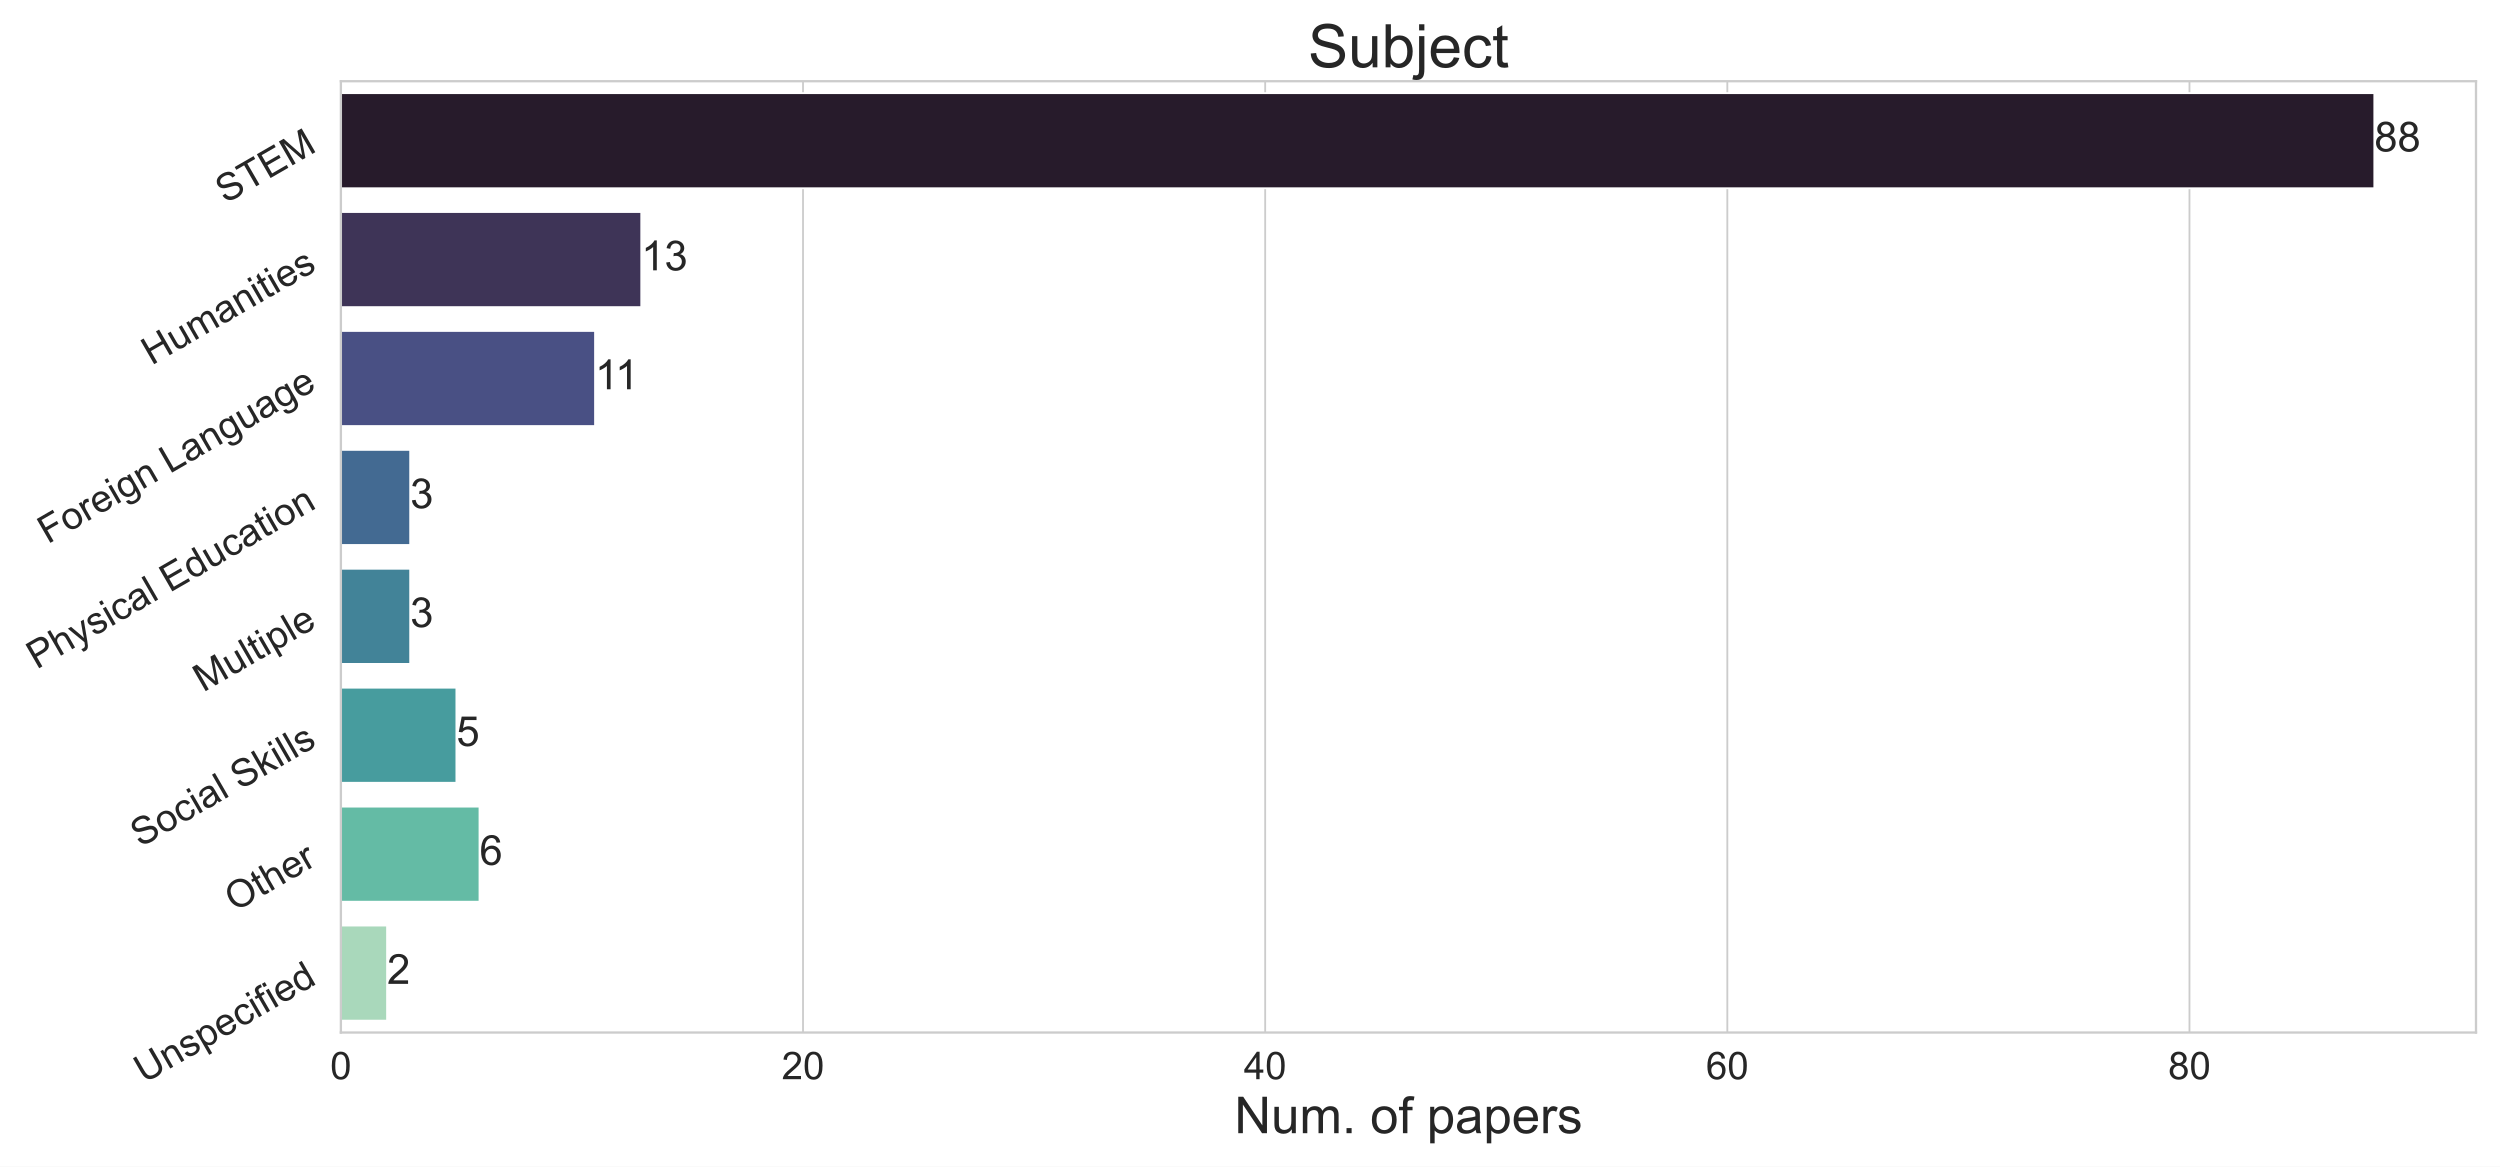
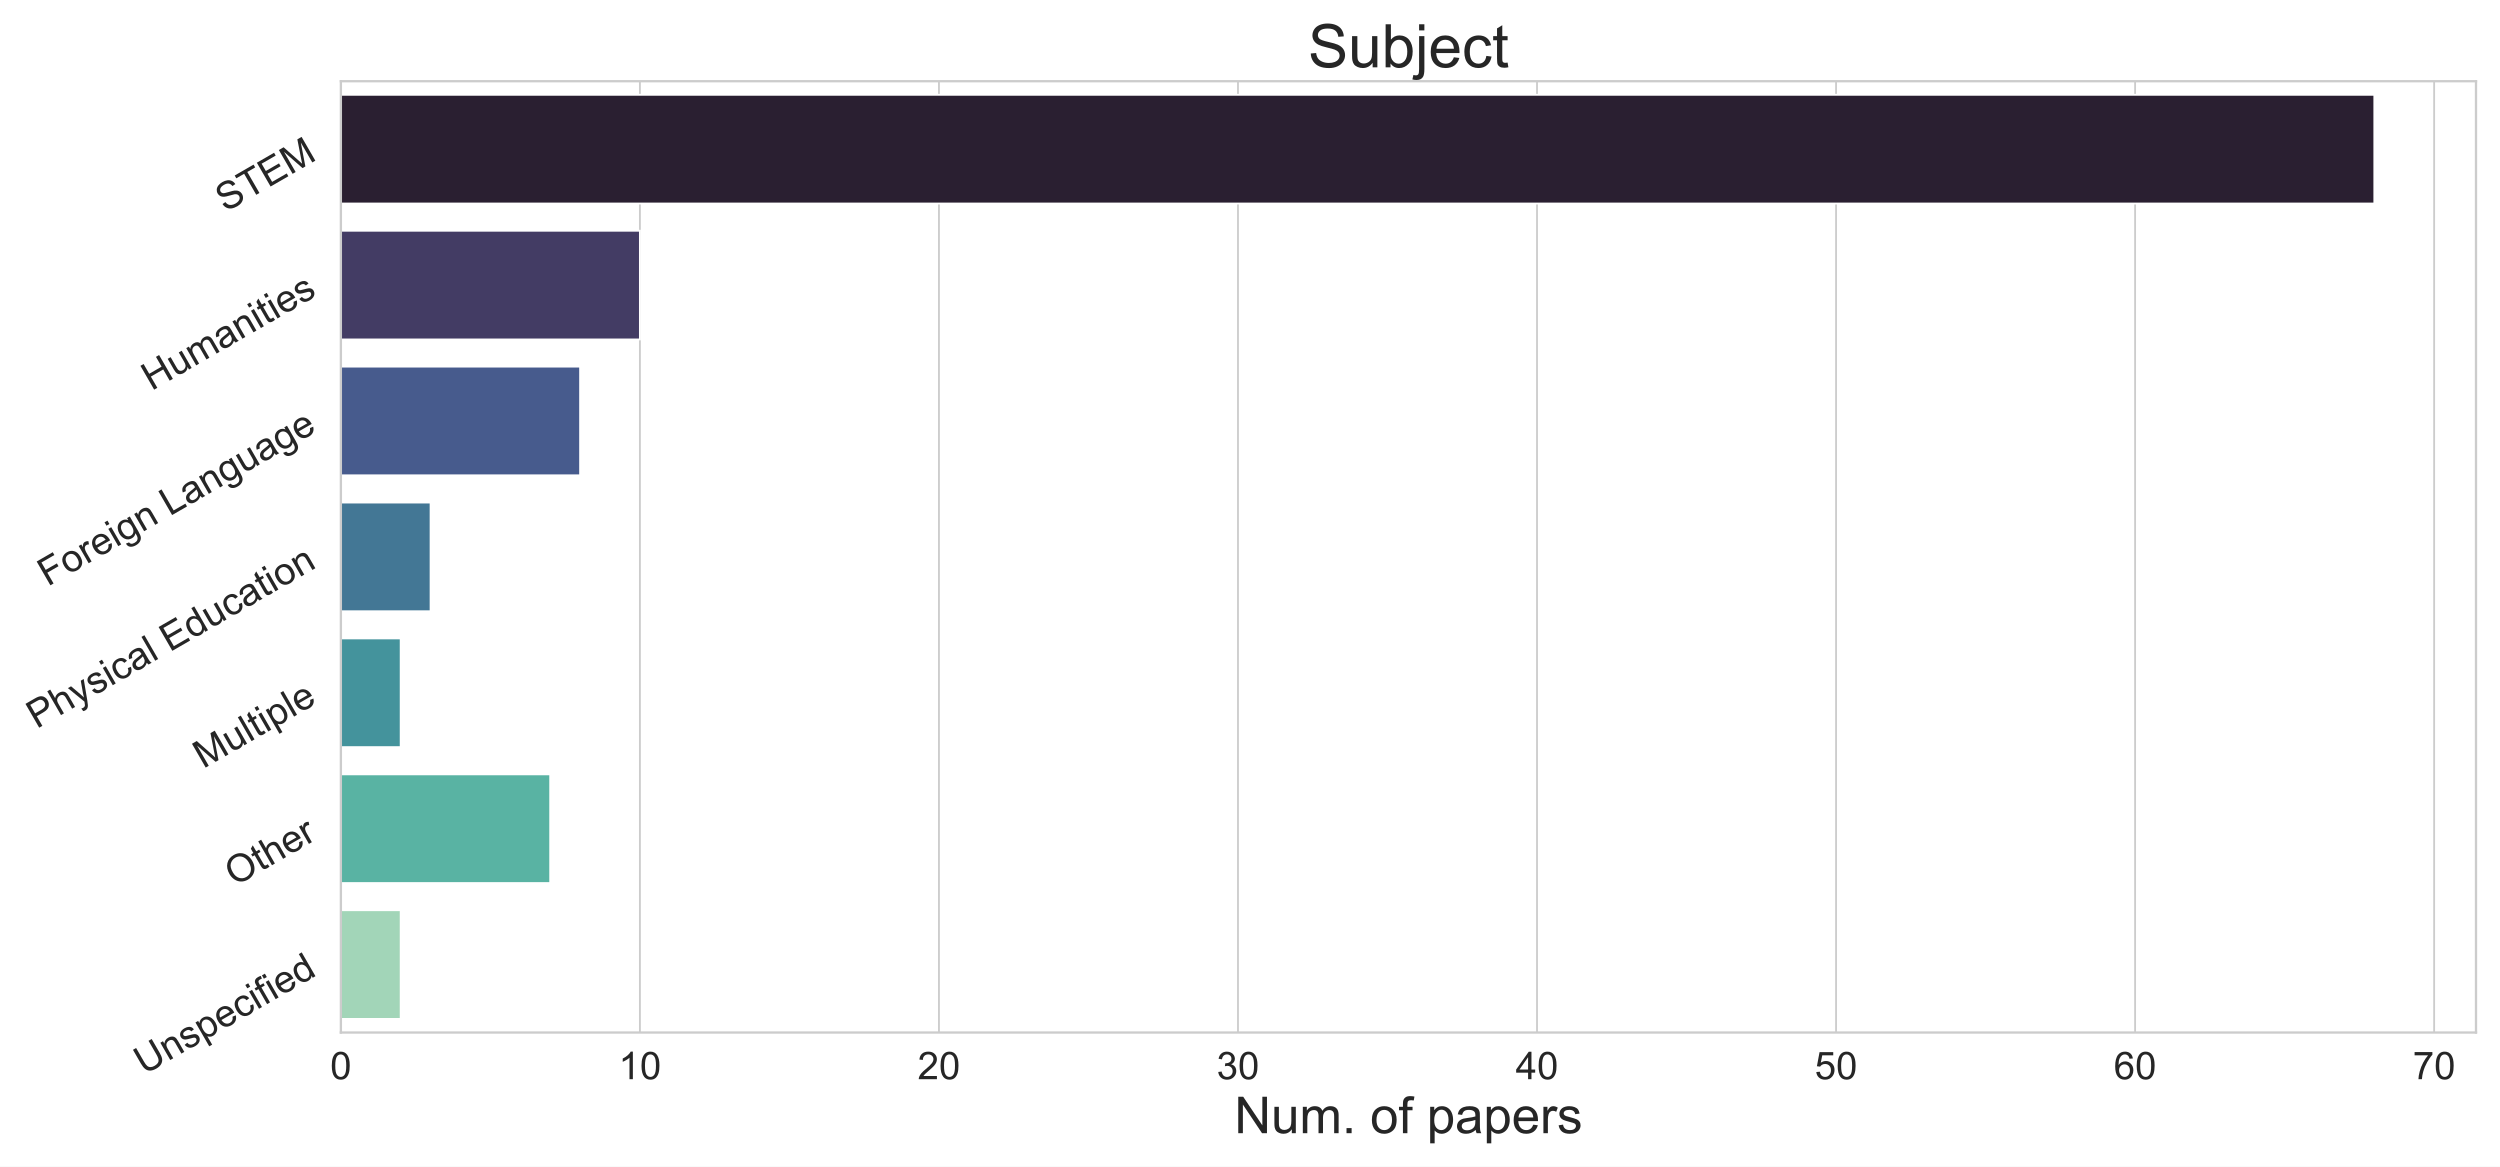
<svg xmlns="http://www.w3.org/2000/svg" xmlns:xlink="http://www.w3.org/1999/xlink" width="1080pt" height="504pt" viewBox="0 0 1080 504" version="1.1">
  <defs>
    <style type="text/css">*{stroke-linejoin: round; stroke-linecap: butt}</style>
  </defs>
  <g id="figure_1">
    <g id="patch_1">
      <path d="M 0 504  L 1080 504  L 1080 0  L 0 0  z " style="fill: #ffffff" />
    </g>
    <g id="axes_1">
      <g id="patch_2">
        <path d="M 147.258 446.052  L 1069.632 446.052  L 1069.632 35.088  L 147.258 35.088  z " style="fill: #ffffff" />
      </g>
      <g id="matplotlib.axis_1">
        <g id="xtick_1">
          <g id="line2d_1">
-             <path d="M 147.258 446.052  L 147.258 35.088  " clip-path="url(#pfe85e193d4)" style="fill: none; stroke: #cccccc; stroke-width: 0.8; stroke-linecap: round" />
+             <path d="M 147.258 446.052  L 147.258 35.088  " clip-path="url(#p0356378f03)" style="fill: none; stroke: #cccccc; stroke-width: 0.8; stroke-linecap: round" />
          </g>
          <g id="text_1">
            <g style="fill: #262626" transform="translate(142.6454 466.226) scale(0.165888 -0.165888)">
              <defs>
                <path id="ArialMT-30" d="M 266 2259  Q 266 3072 433 3567  Q 600 4063 929 4331  Q 1259 4600 1759 4600  Q 2128 4600 2406 4451  Q 2684 4303 2865 4023  Q 3047 3744 3150 3342  Q 3253 2941 3253 2259  Q 3253 1453 3087 958  Q 2922 463 2592 192  Q 2263 -78 1759 -78  Q 1097 -78 719 397  Q 266 969 266 2259  z M 844 2259  Q 844 1131 1108 757  Q 1372 384 1759 384  Q 2147 384 2411 759  Q 2675 1134 2675 2259  Q 2675 3391 2411 3762  Q 2147 4134 1753 4134  Q 1366 4134 1134 3806  Q 844 3388 844 2259  z " transform="scale(0.015625)" />
              </defs>
              <use xlink:href="#ArialMT-30" />
            </g>
          </g>
        </g>
        <g id="xtick_2">
          <g id="line2d_2">
-             <path d="M 346.906 446.052  L 346.906 35.088  " clip-path="url(#pfe85e193d4)" style="fill: none; stroke: #cccccc; stroke-width: 0.8; stroke-linecap: round" />
+             <path d="M 276.442 446.052  L 276.442 35.088  " clip-path="url(#p0356378f03)" style="fill: none; stroke: #cccccc; stroke-width: 0.8; stroke-linecap: round" />
          </g>
          <g id="text_2">
-             <g style="fill: #262626" transform="translate(337.681 466.226) scale(0.165888 -0.165888)">
-               <defs>
-                 <path id="ArialMT-32" d="M 3222 541  L 3222 0  L 194 0  Q 188 203 259 391  Q 375 700 629 1000  Q 884 1300 1366 1694  Q 2113 2306 2375 2664  Q 2638 3022 2638 3341  Q 2638 3675 2398 3904  Q 2159 4134 1775 4134  Q 1369 4134 1125 3890  Q 881 3647 878 3216  L 300 3275  Q 359 3922 746 4261  Q 1134 4600 1788 4600  Q 2447 4600 2831 4234  Q 3216 3869 3216 3328  Q 3216 3053 3103 2787  Q 2991 2522 2730 2228  Q 2469 1934 1863 1422  Q 1356 997 1212 845  Q 1069 694 975 541  L 3222 541  z " transform="scale(0.015625)" />
-               </defs>
-               <use xlink:href="#ArialMT-32" />
+             <g style="fill: #262626" transform="translate(267.217 466.226) scale(0.165888 -0.165888)">
+               <defs>
+                 <path id="ArialMT-31" d="M 2384 0  L 1822 0  L 1822 3584  Q 1619 3391 1289 3197  Q 959 3003 697 2906  L 697 3450  Q 1169 3672 1522 3987  Q 1875 4303 2022 4600  L 2384 4600  L 2384 0  z " transform="scale(0.015625)" />
+               </defs>
+               <use xlink:href="#ArialMT-31" />
              <use xlink:href="#ArialMT-30" x="55.615" />
            </g>
          </g>
        </g>
        <g id="xtick_3">
          <g id="line2d_3">
-             <path d="M 546.554 446.052  L 546.554 35.088  " clip-path="url(#pfe85e193d4)" style="fill: none; stroke: #cccccc; stroke-width: 0.8; stroke-linecap: round" />
+             <path d="M 405.626 446.052  L 405.626 35.088  " clip-path="url(#p0356378f03)" style="fill: none; stroke: #cccccc; stroke-width: 0.8; stroke-linecap: round" />
          </g>
          <g id="text_3">
-             <g style="fill: #262626" transform="translate(537.3291 466.226) scale(0.165888 -0.165888)">
-               <defs>
-                 <path id="ArialMT-34" d="M 2069 0  L 2069 1097  L 81 1097  L 81 1613  L 2172 4581  L 2631 4581  L 2631 1613  L 3250 1613  L 3250 1097  L 2631 1097  L 2631 0  L 2069 0  z M 2069 1613  L 2069 3678  L 634 1613  L 2069 1613  z " transform="scale(0.015625)" />
-               </defs>
-               <use xlink:href="#ArialMT-34" />
+             <g style="fill: #262626" transform="translate(396.4011 466.226) scale(0.165888 -0.165888)">
+               <defs>
+                 <path id="ArialMT-32" d="M 3222 541  L 3222 0  L 194 0  Q 188 203 259 391  Q 375 700 629 1000  Q 884 1300 1366 1694  Q 2113 2306 2375 2664  Q 2638 3022 2638 3341  Q 2638 3675 2398 3904  Q 2159 4134 1775 4134  Q 1369 4134 1125 3890  Q 881 3647 878 3216  L 300 3275  Q 359 3922 746 4261  Q 1134 4600 1788 4600  Q 2447 4600 2831 4234  Q 3216 3869 3216 3328  Q 3216 3053 3103 2787  Q 2991 2522 2730 2228  Q 2469 1934 1863 1422  Q 1356 997 1212 845  Q 1069 694 975 541  L 3222 541  z " transform="scale(0.015625)" />
+               </defs>
+               <use xlink:href="#ArialMT-32" />
              <use xlink:href="#ArialMT-30" x="55.615" />
            </g>
          </g>
        </g>
        <g id="xtick_4">
          <g id="line2d_4">
-             <path d="M 746.202 446.052  L 746.202 35.088  " clip-path="url(#pfe85e193d4)" style="fill: none; stroke: #cccccc; stroke-width: 0.8; stroke-linecap: round" />
+             <path d="M 534.81 446.052  L 534.81 35.088  " clip-path="url(#p0356378f03)" style="fill: none; stroke: #cccccc; stroke-width: 0.8; stroke-linecap: round" />
          </g>
          <g id="text_4">
-             <g style="fill: #262626" transform="translate(736.9772 466.226) scale(0.165888 -0.165888)">
-               <defs>
-                 <path id="ArialMT-36" d="M 3184 3459  L 2625 3416  Q 2550 3747 2413 3897  Q 2184 4138 1850 4138  Q 1581 4138 1378 3988  Q 1113 3794 959 3422  Q 806 3050 800 2363  Q 1003 2672 1297 2822  Q 1591 2972 1913 2972  Q 2475 2972 2870 2558  Q 3266 2144 3266 1488  Q 3266 1056 3080 686  Q 2894 316 2569 119  Q 2244 -78 1831 -78  Q 1128 -78 684 439  Q 241 956 241 2144  Q 241 3472 731 4075  Q 1159 4600 1884 4600  Q 2425 4600 2770 4297  Q 3116 3994 3184 3459  z M 888 1484  Q 888 1194 1011 928  Q 1134 663 1356 523  Q 1578 384 1822 384  Q 2178 384 2434 671  Q 2691 959 2691 1453  Q 2691 1928 2437 2201  Q 2184 2475 1800 2475  Q 1419 2475 1153 2201  Q 888 1928 888 1484  z " transform="scale(0.015625)" />
-               </defs>
-               <use xlink:href="#ArialMT-36" />
+             <g style="fill: #262626" transform="translate(525.5851 466.226) scale(0.165888 -0.165888)">
+               <defs>
+                 <path id="ArialMT-33" d="M 269 1209  L 831 1284  Q 928 806 1161 595  Q 1394 384 1728 384  Q 2125 384 2398 659  Q 2672 934 2672 1341  Q 2672 1728 2419 1979  Q 2166 2231 1775 2231  Q 1616 2231 1378 2169  L 1441 2663  Q 1497 2656 1531 2656  Q 1891 2656 2178 2843  Q 2466 3031 2466 3422  Q 2466 3731 2256 3934  Q 2047 4138 1716 4138  Q 1388 4138 1169 3931  Q 950 3725 888 3313  L 325 3413  Q 428 3978 793 4289  Q 1159 4600 1703 4600  Q 2078 4600 2393 4439  Q 2709 4278 2876 4000  Q 3044 3722 3044 3409  Q 3044 3113 2884 2869  Q 2725 2625 2413 2481  Q 2819 2388 3044 2092  Q 3269 1797 3269 1353  Q 3269 753 2831 336  Q 2394 -81 1725 -81  Q 1122 -81 723 278  Q 325 638 269 1209  z " transform="scale(0.015625)" />
+               </defs>
+               <use xlink:href="#ArialMT-33" />
              <use xlink:href="#ArialMT-30" x="55.615" />
            </g>
          </g>
        </g>
        <g id="xtick_5">
          <g id="line2d_5">
-             <path d="M 945.85 446.052  L 945.85 35.088  " clip-path="url(#pfe85e193d4)" style="fill: none; stroke: #cccccc; stroke-width: 0.8; stroke-linecap: round" />
+             <path d="M 663.994 446.052  L 663.994 35.088  " clip-path="url(#p0356378f03)" style="fill: none; stroke: #cccccc; stroke-width: 0.8; stroke-linecap: round" />
          </g>
          <g id="text_5">
-             <g style="fill: #262626" transform="translate(936.6253 466.226) scale(0.165888 -0.165888)">
-               <defs>
-                 <path id="ArialMT-38" d="M 1131 2484  Q 781 2613 612 2850  Q 444 3088 444 3419  Q 444 3919 803 4259  Q 1163 4600 1759 4600  Q 2359 4600 2725 4251  Q 3091 3903 3091 3403  Q 3091 3084 2923 2848  Q 2756 2613 2416 2484  Q 2838 2347 3058 2040  Q 3278 1734 3278 1309  Q 3278 722 2862 322  Q 2447 -78 1769 -78  Q 1091 -78 675 323  Q 259 725 259 1325  Q 259 1772 486 2073  Q 713 2375 1131 2484  z M 1019 3438  Q 1019 3113 1228 2906  Q 1438 2700 1772 2700  Q 2097 2700 2305 2904  Q 2513 3109 2513 3406  Q 2513 3716 2298 3927  Q 2084 4138 1766 4138  Q 1444 4138 1231 3931  Q 1019 3725 1019 3438  z M 838 1322  Q 838 1081 952 856  Q 1066 631 1291 507  Q 1516 384 1775 384  Q 2178 384 2440 643  Q 2703 903 2703 1303  Q 2703 1709 2433 1975  Q 2163 2241 1756 2241  Q 1359 2241 1098 1978  Q 838 1716 838 1322  z " transform="scale(0.015625)" />
-               </defs>
-               <use xlink:href="#ArialMT-38" />
-               <use xlink:href="#ArialMT-30" x="55.615" />
-             </g>
-           </g>
-         </g>
-         <g id="text_6">
+             <g style="fill: #262626" transform="translate(654.7692 466.226) scale(0.165888 -0.165888)">
+               <defs>
+                 <path id="ArialMT-34" d="M 2069 0  L 2069 1097  L 81 1097  L 81 1613  L 2172 4581  L 2631 4581  L 2631 1613  L 3250 1613  L 3250 1097  L 2631 1097  L 2631 0  L 2069 0  z M 2069 1613  L 2069 3678  L 634 1613  L 2069 1613  z " transform="scale(0.015625)" />
+               </defs>
+               <use xlink:href="#ArialMT-34" />
+               <use xlink:href="#ArialMT-30" x="55.615" />
+             </g>
+           </g>
+         </g>
+         <g id="xtick_6">
+           <g id="line2d_6">
+             <path d="M 793.178 446.052  L 793.178 35.088  " clip-path="url(#p0356378f03)" style="fill: none; stroke: #cccccc; stroke-width: 0.8; stroke-linecap: round" />
+           </g>
+           <g id="text_6">
+             <g style="fill: #262626" transform="translate(783.9532 466.226) scale(0.165888 -0.165888)">
+               <defs>
+                 <path id="ArialMT-35" d="M 266 1200  L 856 1250  Q 922 819 1161 601  Q 1400 384 1738 384  Q 2144 384 2425 690  Q 2706 997 2706 1503  Q 2706 1984 2436 2262  Q 2166 2541 1728 2541  Q 1456 2541 1237 2417  Q 1019 2294 894 2097  L 366 2166  L 809 4519  L 3088 4519  L 3088 3981  L 1259 3981  L 1013 2750  Q 1425 3038 1878 3038  Q 2478 3038 2890 2622  Q 3303 2206 3303 1553  Q 3303 931 2941 478  Q 2500 -78 1738 -78  Q 1113 -78 717 272  Q 322 622 266 1200  z " transform="scale(0.015625)" />
+               </defs>
+               <use xlink:href="#ArialMT-35" />
+               <use xlink:href="#ArialMT-30" x="55.615" />
+             </g>
+           </g>
+         </g>
+         <g id="xtick_7">
+           <g id="line2d_7">
+             <path d="M 922.362 446.052  L 922.362 35.088  " clip-path="url(#p0356378f03)" style="fill: none; stroke: #cccccc; stroke-width: 0.8; stroke-linecap: round" />
+           </g>
+           <g id="text_7">
+             <g style="fill: #262626" transform="translate(913.1373 466.226) scale(0.165888 -0.165888)">
+               <defs>
+                 <path id="ArialMT-36" d="M 3184 3459  L 2625 3416  Q 2550 3747 2413 3897  Q 2184 4138 1850 4138  Q 1581 4138 1378 3988  Q 1113 3794 959 3422  Q 806 3050 800 2363  Q 1003 2672 1297 2822  Q 1591 2972 1913 2972  Q 2475 2972 2870 2558  Q 3266 2144 3266 1488  Q 3266 1056 3080 686  Q 2894 316 2569 119  Q 2244 -78 1831 -78  Q 1128 -78 684 439  Q 241 956 241 2144  Q 241 3472 731 4075  Q 1159 4600 1884 4600  Q 2425 4600 2770 4297  Q 3116 3994 3184 3459  z M 888 1484  Q 888 1194 1011 928  Q 1134 663 1356 523  Q 1578 384 1822 384  Q 2178 384 2434 671  Q 2691 959 2691 1453  Q 2691 1928 2437 2201  Q 2184 2475 1800 2475  Q 1419 2475 1153 2201  Q 888 1928 888 1484  z " transform="scale(0.015625)" />
+               </defs>
+               <use xlink:href="#ArialMT-36" />
+               <use xlink:href="#ArialMT-30" x="55.615" />
+             </g>
+           </g>
+         </g>
+         <g id="xtick_8">
+           <g id="line2d_8">
+             <path d="M 1051.546 446.052  L 1051.546 35.088  " clip-path="url(#p0356378f03)" style="fill: none; stroke: #cccccc; stroke-width: 0.8; stroke-linecap: round" />
+           </g>
+           <g id="text_8">
+             <g style="fill: #262626" transform="translate(1042.321 466.226) scale(0.165888 -0.165888)">
+               <defs>
+                 <path id="ArialMT-37" d="M 303 3981  L 303 4522  L 3269 4522  L 3269 4084  Q 2831 3619 2401 2847  Q 1972 2075 1738 1259  Q 1569 684 1522 0  L 944 0  Q 953 541 1156 1306  Q 1359 2072 1739 2783  Q 2119 3494 2547 3981  L 303 3981  z " transform="scale(0.015625)" />
+               </defs>
+               <use xlink:href="#ArialMT-37" />
+               <use xlink:href="#ArialMT-30" x="55.615" />
+             </g>
+           </g>
+         </g>
+         <g id="text_9">
          <g style="fill: #262626" transform="translate(533.2496 489.5383) scale(0.22 -0.22)">
            <defs>
              <path id="ArialMT-4e" d="M 488 0  L 488 4581  L 1109 4581  L 3516 984  L 3516 4581  L 4097 4581  L 4097 0  L 3475 0  L 1069 3600  L 1069 0  L 488 0  z " transform="scale(0.015625)" />
              <path id="ArialMT-75" d="M 2597 0  L 2597 488  Q 2209 -75 1544 -75  Q 1250 -75 995 37  Q 741 150 617 320  Q 494 491 444 738  Q 409 903 409 1263  L 409 3319  L 972 3319  L 972 1478  Q 972 1038 1006 884  Q 1059 663 1231 536  Q 1403 409 1656 409  Q 1909 409 2131 539  Q 2353 669 2445 892  Q 2538 1116 2538 1541  L 2538 3319  L 3100 3319  L 3100 0  L 2597 0  z " transform="scale(0.015625)" />
              <path id="ArialMT-6d" d="M 422 0  L 422 3319  L 925 3319  L 925 2853  Q 1081 3097 1340 3245  Q 1600 3394 1931 3394  Q 2300 3394 2536 3241  Q 2772 3088 2869 2813  Q 3263 3394 3894 3394  Q 4388 3394 4653 3120  Q 4919 2847 4919 2278  L 4919 0  L 4359 0  L 4359 2091  Q 4359 2428 4304 2576  Q 4250 2725 4106 2815  Q 3963 2906 3769 2906  Q 3419 2906 3187 2673  Q 2956 2441 2956 1928  L 2956 0  L 2394 0  L 2394 2156  Q 2394 2531 2256 2718  Q 2119 2906 1806 2906  Q 1569 2906 1367 2781  Q 1166 2656 1075 2415  Q 984 2175 984 1722  L 984 0  L 422 0  z " transform="scale(0.015625)" />
              <path id="ArialMT-2e" d="M 581 0  L 581 641  L 1222 641  L 1222 0  L 581 0  z " transform="scale(0.015625)" />
              <path id="ArialMT-20" transform="scale(0.015625)" />
              <path id="ArialMT-6f" d="M 213 1659  Q 213 2581 725 3025  Q 1153 3394 1769 3394  Q 2453 3394 2887 2945  Q 3322 2497 3322 1706  Q 3322 1066 3130 698  Q 2938 331 2570 128  Q 2203 -75 1769 -75  Q 1072 -75 642 372  Q 213 819 213 1659  z M 791 1659  Q 791 1022 1069 705  Q 1347 388 1769 388  Q 2188 388 2466 706  Q 2744 1025 2744 1678  Q 2744 2294 2464 2611  Q 2184 2928 1769 2928  Q 1347 2928 1069 2612  Q 791 2297 791 1659  z " transform="scale(0.015625)" />
              <path id="ArialMT-66" d="M 556 0  L 556 2881  L 59 2881  L 59 3319  L 556 3319  L 556 3672  Q 556 4006 616 4169  Q 697 4388 901 4523  Q 1106 4659 1475 4659  Q 1713 4659 2000 4603  L 1916 4113  Q 1741 4144 1584 4144  Q 1328 4144 1222 4034  Q 1116 3925 1116 3625  L 1116 3319  L 1763 3319  L 1763 2881  L 1116 2881  L 1116 0  L 556 0  z " transform="scale(0.015625)" />
              <path id="ArialMT-70" d="M 422 -1272  L 422 3319  L 934 3319  L 934 2888  Q 1116 3141 1344 3267  Q 1572 3394 1897 3394  Q 2322 3394 2647 3175  Q 2972 2956 3137 2557  Q 3303 2159 3303 1684  Q 3303 1175 3120 767  Q 2938 359 2589 142  Q 2241 -75 1856 -75  Q 1575 -75 1351 44  Q 1128 163 984 344  L 984 -1272  L 422 -1272  z M 931 1641  Q 931 1000 1190 694  Q 1450 388 1819 388  Q 2194 388 2461 705  Q 2728 1022 2728 1688  Q 2728 2322 2467 2637  Q 2206 2953 1844 2953  Q 1484 2953 1207 2617  Q 931 2281 931 1641  z " transform="scale(0.015625)" />
              <path id="ArialMT-61" d="M 2588 409  Q 2275 144 1986 34  Q 1697 -75 1366 -75  Q 819 -75 525 192  Q 231 459 231 875  Q 231 1119 342 1320  Q 453 1522 633 1644  Q 813 1766 1038 1828  Q 1203 1872 1538 1913  Q 2219 1994 2541 2106  Q 2544 2222 2544 2253  Q 2544 2597 2384 2738  Q 2169 2928 1744 2928  Q 1347 2928 1158 2789  Q 969 2650 878 2297  L 328 2372  Q 403 2725 575 2942  Q 747 3159 1072 3276  Q 1397 3394 1825 3394  Q 2250 3394 2515 3294  Q 2781 3194 2906 3042  Q 3031 2891 3081 2659  Q 3109 2516 3109 2141  L 3109 1391  Q 3109 606 3145 398  Q 3181 191 3288 0  L 2700 0  Q 2613 175 2588 409  z M 2541 1666  Q 2234 1541 1622 1453  Q 1275 1403 1131 1340  Q 988 1278 909 1158  Q 831 1038 831 891  Q 831 666 1001 516  Q 1172 366 1500 366  Q 1825 366 2078 508  Q 2331 650 2450 897  Q 2541 1088 2541 1459  L 2541 1666  z " transform="scale(0.015625)" />
              <path id="ArialMT-65" d="M 2694 1069  L 3275 997  Q 3138 488 2766 206  Q 2394 -75 1816 -75  Q 1088 -75 661 373  Q 234 822 234 1631  Q 234 2469 665 2931  Q 1097 3394 1784 3394  Q 2450 3394 2872 2941  Q 3294 2488 3294 1666  Q 3294 1616 3291 1516  L 816 1516  Q 847 969 1125 678  Q 1403 388 1819 388  Q 2128 388 2347 550  Q 2566 713 2694 1069  z M 847 1978  L 2700 1978  Q 2663 2397 2488 2606  Q 2219 2931 1791 2931  Q 1403 2931 1139 2672  Q 875 2413 847 1978  z " transform="scale(0.015625)" />
              <path id="ArialMT-72" d="M 416 0  L 416 3319  L 922 3319  L 922 2816  Q 1116 3169 1280 3281  Q 1444 3394 1641 3394  Q 1925 3394 2219 3213  L 2025 2691  Q 1819 2813 1613 2813  Q 1428 2813 1281 2702  Q 1134 2591 1072 2394  Q 978 2094 978 1738  L 978 0  L 416 0  z " transform="scale(0.015625)" />
              <path id="ArialMT-73" d="M 197 991  L 753 1078  Q 800 744 1014 566  Q 1228 388 1613 388  Q 2000 388 2187 545  Q 2375 703 2375 916  Q 2375 1106 2209 1216  Q 2094 1291 1634 1406  Q 1016 1563 777 1677  Q 538 1791 414 1992  Q 291 2194 291 2438  Q 291 2659 392 2848  Q 494 3038 669 3163  Q 800 3259 1026 3326  Q 1253 3394 1513 3394  Q 1903 3394 2198 3281  Q 2494 3169 2634 2976  Q 2775 2784 2828 2463  L 2278 2388  Q 2241 2644 2061 2787  Q 1881 2931 1553 2931  Q 1166 2931 1000 2803  Q 834 2675 834 2503  Q 834 2394 903 2306  Q 972 2216 1119 2156  Q 1203 2125 1616 2013  Q 2213 1853 2448 1751  Q 2684 1650 2818 1456  Q 2953 1263 2953 975  Q 2953 694 2789 445  Q 2625 197 2315 61  Q 2006 -75 1616 -75  Q 969 -75 630 194  Q 291 463 197 991  z " transform="scale(0.015625)" />
            </defs>
            <use xlink:href="#ArialMT-4e" />
            <use xlink:href="#ArialMT-75" x="72.217" />
            <use xlink:href="#ArialMT-6d" x="127.832" />
            <use xlink:href="#ArialMT-2e" x="211.133" />
            <use xlink:href="#ArialMT-20" x="238.916" />
            <use xlink:href="#ArialMT-6f" x="266.699" />
            <use xlink:href="#ArialMT-66" x="322.314" />
            <use xlink:href="#ArialMT-20" x="350.098" />
            <use xlink:href="#ArialMT-70" x="377.881" />
            <use xlink:href="#ArialMT-61" x="433.496" />
            <use xlink:href="#ArialMT-70" x="489.111" />
            <use xlink:href="#ArialMT-65" x="544.727" />
            <use xlink:href="#ArialMT-72" x="600.342" />
            <use xlink:href="#ArialMT-73" x="633.643" />
          </g>
        </g>
      </g>
      <g id="matplotlib.axis_2">
        <g id="ytick_1">
-           <g id="text_7">
-             <g style="fill: #262626" transform="translate(97.40243 88.15971) rotate(-30) scale(0.165888 -0.165888)">
+           <g id="text_10">
+             <g style="fill: #262626" transform="translate(97.40243 91.82903) rotate(-30) scale(0.165888 -0.165888)">
              <defs>
                <path id="ArialMT-53" d="M 288 1472  L 859 1522  Q 900 1178 1048 958  Q 1197 738 1509 602  Q 1822 466 2213 466  Q 2559 466 2825 569  Q 3091 672 3220 851  Q 3350 1031 3350 1244  Q 3350 1459 3225 1620  Q 3100 1781 2813 1891  Q 2628 1963 1997 2114  Q 1366 2266 1113 2400  Q 784 2572 623 2826  Q 463 3081 463 3397  Q 463 3744 659 4045  Q 856 4347 1234 4503  Q 1613 4659 2075 4659  Q 2584 4659 2973 4495  Q 3363 4331 3572 4012  Q 3781 3694 3797 3291  L 3216 3247  Q 3169 3681 2898 3903  Q 2628 4125 2100 4125  Q 1550 4125 1298 3923  Q 1047 3722 1047 3438  Q 1047 3191 1225 3031  Q 1400 2872 2139 2705  Q 2878 2538 3153 2413  Q 3553 2228 3743 1945  Q 3934 1663 3934 1294  Q 3934 928 3725 604  Q 3516 281 3123 101  Q 2731 -78 2241 -78  Q 1619 -78 1198 103  Q 778 284 539 648  Q 300 1013 288 1472  z " transform="scale(0.015625)" />
                <path id="ArialMT-54" d="M 1659 0  L 1659 4041  L 150 4041  L 150 4581  L 3781 4581  L 3781 4041  L 2266 4041  L 2266 0  L 1659 0  z " transform="scale(0.015625)" />
                <path id="ArialMT-45" d="M 506 0  L 506 4581  L 3819 4581  L 3819 4041  L 1113 4041  L 1113 2638  L 3647 2638  L 3647 2100  L 1113 2100  L 1113 541  L 3925 541  L 3925 0  L 506 0  z " transform="scale(0.015625)" />
                <path id="ArialMT-4d" d="M 475 0  L 475 4581  L 1388 4581  L 2472 1338  Q 2622 884 2691 659  Q 2769 909 2934 1394  L 4031 4581  L 4847 4581  L 4847 0  L 4263 0  L 4263 3834  L 2931 0  L 2384 0  L 1059 3900  L 1059 0  L 475 0  z " transform="scale(0.015625)" />
              </defs>
              <use xlink:href="#ArialMT-53" />
              <use xlink:href="#ArialMT-54" x="66.699" />
              <use xlink:href="#ArialMT-45" x="127.783" />
              <use xlink:href="#ArialMT-4d" x="194.482" />
            </g>
          </g>
        </g>
        <g id="ytick_2">
-           <g id="text_8">
-             <g style="fill: #262626" transform="translate(65.45307 157.9762) rotate(-30) scale(0.165888 -0.165888)">
+           <g id="text_11">
+             <g style="fill: #262626" transform="translate(65.45307 168.9841) rotate(-30) scale(0.165888 -0.165888)">
              <defs>
                <path id="ArialMT-48" d="M 513 0  L 513 4581  L 1119 4581  L 1119 2700  L 3500 2700  L 3500 4581  L 4106 4581  L 4106 0  L 3500 0  L 3500 2159  L 1119 2159  L 1119 0  L 513 0  z " transform="scale(0.015625)" />
                <path id="ArialMT-6e" d="M 422 0  L 422 3319  L 928 3319  L 928 2847  Q 1294 3394 1984 3394  Q 2284 3394 2536 3286  Q 2788 3178 2913 3003  Q 3038 2828 3088 2588  Q 3119 2431 3119 2041  L 3119 0  L 2556 0  L 2556 2019  Q 2556 2363 2490 2533  Q 2425 2703 2258 2804  Q 2091 2906 1866 2906  Q 1506 2906 1245 2678  Q 984 2450 984 1813  L 984 0  L 422 0  z " transform="scale(0.015625)" />
                <path id="ArialMT-69" d="M 425 3934  L 425 4581  L 988 4581  L 988 3934  L 425 3934  z M 425 0  L 425 3319  L 988 3319  L 988 0  L 425 0  z " transform="scale(0.015625)" />
                <path id="ArialMT-74" d="M 1650 503  L 1731 6  Q 1494 -44 1306 -44  Q 1000 -44 831 53  Q 663 150 594 308  Q 525 466 525 972  L 525 2881  L 113 2881  L 113 3319  L 525 3319  L 525 4141  L 1084 4478  L 1084 3319  L 1650 3319  L 1650 2881  L 1084 2881  L 1084 941  Q 1084 700 1114 631  Q 1144 563 1211 522  Q 1278 481 1403 481  Q 1497 481 1650 503  z " transform="scale(0.015625)" />
              </defs>
              <use xlink:href="#ArialMT-48" />
              <use xlink:href="#ArialMT-75" x="72.217" />
              <use xlink:href="#ArialMT-6d" x="127.832" />
              <use xlink:href="#ArialMT-61" x="211.133" />
              <use xlink:href="#ArialMT-6e" x="266.748" />
              <use xlink:href="#ArialMT-69" x="322.363" />
              <use xlink:href="#ArialMT-74" x="344.58" />
              <use xlink:href="#ArialMT-69" x="372.363" />
              <use xlink:href="#ArialMT-65" x="394.58" />
              <use xlink:href="#ArialMT-73" x="450.195" />
            </g>
          </g>
        </g>
        <g id="ytick_3">
-           <g id="text_9">
-             <g style="fill: #262626" transform="translate(20.60254 235.185) rotate(-30) scale(0.165888 -0.165888)">
+           <g id="text_12">
+             <g style="fill: #262626" transform="translate(20.60254 253.5316) rotate(-30) scale(0.165888 -0.165888)">
              <defs>
                <path id="ArialMT-46" d="M 525 0  L 525 4581  L 3616 4581  L 3616 4041  L 1131 4041  L 1131 2622  L 3281 2622  L 3281 2081  L 1131 2081  L 1131 0  L 525 0  z " transform="scale(0.015625)" />
                <path id="ArialMT-67" d="M 319 -275  L 866 -356  Q 900 -609 1056 -725  Q 1266 -881 1628 -881  Q 2019 -881 2231 -725  Q 2444 -569 2519 -288  Q 2563 -116 2559 434  Q 2191 0 1641 0  Q 956 0 581 494  Q 206 988 206 1678  Q 206 2153 378 2554  Q 550 2956 876 3175  Q 1203 3394 1644 3394  Q 2231 3394 2613 2919  L 2613 3319  L 3131 3319  L 3131 450  Q 3131 -325 2973 -648  Q 2816 -972 2473 -1159  Q 2131 -1347 1631 -1347  Q 1038 -1347 672 -1080  Q 306 -813 319 -275  z M 784 1719  Q 784 1066 1043 766  Q 1303 466 1694 466  Q 2081 466 2343 764  Q 2606 1063 2606 1700  Q 2606 2309 2336 2618  Q 2066 2928 1684 2928  Q 1309 2928 1046 2623  Q 784 2319 784 1719  z " transform="scale(0.015625)" />
                <path id="ArialMT-4c" d="M 469 0  L 469 4581  L 1075 4581  L 1075 541  L 3331 541  L 3331 0  L 469 0  z " transform="scale(0.015625)" />
              </defs>
              <use xlink:href="#ArialMT-46" />
              <use xlink:href="#ArialMT-6f" x="61.084" />
              <use xlink:href="#ArialMT-72" x="116.699" />
              <use xlink:href="#ArialMT-65" x="150" />
              <use xlink:href="#ArialMT-69" x="205.615" />
              <use xlink:href="#ArialMT-67" x="227.832" />
              <use xlink:href="#ArialMT-6e" x="283.447" />
              <use xlink:href="#ArialMT-20" x="339.062" />
              <use xlink:href="#ArialMT-4c" x="366.846" />
              <use xlink:href="#ArialMT-61" x="422.461" />
              <use xlink:href="#ArialMT-6e" x="478.076" />
              <use xlink:href="#ArialMT-67" x="533.691" />
              <use xlink:href="#ArialMT-75" x="589.307" />
              <use xlink:href="#ArialMT-61" x="644.922" />
              <use xlink:href="#ArialMT-67" x="700.537" />
              <use xlink:href="#ArialMT-65" x="756.152" />
            </g>
          </g>
        </g>
        <g id="ytick_4">
-           <g id="text_10">
-             <g style="fill: #262626" transform="translate(15.83247 289.3095) rotate(-30) scale(0.165888 -0.165888)">
+           <g id="text_13">
+             <g style="fill: #262626" transform="translate(15.83247 314.9948) rotate(-30) scale(0.165888 -0.165888)">
              <defs>
                <path id="ArialMT-50" d="M 494 0  L 494 4581  L 2222 4581  Q 2678 4581 2919 4538  Q 3256 4481 3484 4323  Q 3713 4166 3852 3881  Q 3991 3597 3991 3256  Q 3991 2672 3619 2267  Q 3247 1863 2275 1863  L 1100 1863  L 1100 0  L 494 0  z M 1100 2403  L 2284 2403  Q 2872 2403 3119 2622  Q 3366 2841 3366 3238  Q 3366 3525 3220 3729  Q 3075 3934 2838 4000  Q 2684 4041 2272 4041  L 1100 4041  L 1100 2403  z " transform="scale(0.015625)" />
                <path id="ArialMT-68" d="M 422 0  L 422 4581  L 984 4581  L 984 2938  Q 1378 3394 1978 3394  Q 2347 3394 2619 3248  Q 2891 3103 3008 2847  Q 3125 2591 3125 2103  L 3125 0  L 2563 0  L 2563 2103  Q 2563 2525 2380 2717  Q 2197 2909 1863 2909  Q 1613 2909 1392 2779  Q 1172 2650 1078 2428  Q 984 2206 984 1816  L 984 0  L 422 0  z " transform="scale(0.015625)" />
                <path id="ArialMT-79" d="M 397 -1278  L 334 -750  Q 519 -800 656 -800  Q 844 -800 956 -737  Q 1069 -675 1141 -563  Q 1194 -478 1313 -144  Q 1328 -97 1363 -6  L 103 3319  L 709 3319  L 1400 1397  Q 1534 1031 1641 628  Q 1738 1016 1872 1384  L 2581 3319  L 3144 3319  L 1881 -56  Q 1678 -603 1566 -809  Q 1416 -1088 1222 -1217  Q 1028 -1347 759 -1347  Q 597 -1347 397 -1278  z " transform="scale(0.015625)" />
                <path id="ArialMT-63" d="M 2588 1216  L 3141 1144  Q 3050 572 2676 248  Q 2303 -75 1759 -75  Q 1078 -75 664 370  Q 250 816 250 1647  Q 250 2184 428 2587  Q 606 2991 970 3192  Q 1334 3394 1763 3394  Q 2303 3394 2647 3120  Q 2991 2847 3088 2344  L 2541 2259  Q 2463 2594 2264 2762  Q 2066 2931 1784 2931  Q 1359 2931 1093 2626  Q 828 2322 828 1663  Q 828 994 1084 691  Q 1341 388 1753 388  Q 2084 388 2306 591  Q 2528 794 2588 1216  z " transform="scale(0.015625)" />
                <path id="ArialMT-6c" d="M 409 0  L 409 4581  L 972 4581  L 972 0  L 409 0  z " transform="scale(0.015625)" />
                <path id="ArialMT-64" d="M 2575 0  L 2575 419  Q 2259 -75 1647 -75  Q 1250 -75 917 144  Q 584 363 401 755  Q 219 1147 219 1656  Q 219 2153 384 2558  Q 550 2963 881 3178  Q 1213 3394 1622 3394  Q 1922 3394 2156 3267  Q 2391 3141 2538 2938  L 2538 4581  L 3097 4581  L 3097 0  L 2575 0  z M 797 1656  Q 797 1019 1065 703  Q 1334 388 1700 388  Q 2069 388 2326 689  Q 2584 991 2584 1609  Q 2584 2291 2321 2609  Q 2059 2928 1675 2928  Q 1300 2928 1048 2622  Q 797 2316 797 1656  z " transform="scale(0.015625)" />
              </defs>
              <use xlink:href="#ArialMT-50" />
              <use xlink:href="#ArialMT-68" x="66.699" />
              <use xlink:href="#ArialMT-79" x="122.314" />
              <use xlink:href="#ArialMT-73" x="172.314" />
              <use xlink:href="#ArialMT-69" x="222.314" />
              <use xlink:href="#ArialMT-63" x="244.531" />
              <use xlink:href="#ArialMT-61" x="294.531" />
              <use xlink:href="#ArialMT-6c" x="350.146" />
              <use xlink:href="#ArialMT-20" x="372.363" />
              <use xlink:href="#ArialMT-45" x="400.146" />
              <use xlink:href="#ArialMT-64" x="466.846" />
              <use xlink:href="#ArialMT-75" x="522.461" />
              <use xlink:href="#ArialMT-63" x="578.076" />
              <use xlink:href="#ArialMT-61" x="628.076" />
              <use xlink:href="#ArialMT-74" x="683.691" />
              <use xlink:href="#ArialMT-69" x="711.475" />
              <use xlink:href="#ArialMT-6f" x="733.691" />
              <use xlink:href="#ArialMT-6e" x="789.307" />
            </g>
          </g>
        </g>
        <g id="ytick_5">
-           <g id="text_11">
-             <g style="fill: #262626" transform="translate(87.80842 299.1808) rotate(-30) scale(0.165888 -0.165888)">
+           <g id="text_14">
+             <g style="fill: #262626" transform="translate(87.80842 332.2047) rotate(-30) scale(0.165888 -0.165888)">
              <use xlink:href="#ArialMT-4d" />
              <use xlink:href="#ArialMT-75" x="83.301" />
              <use xlink:href="#ArialMT-6c" x="138.916" />
              <use xlink:href="#ArialMT-74" x="161.133" />
              <use xlink:href="#ArialMT-69" x="188.916" />
              <use xlink:href="#ArialMT-70" x="211.133" />
              <use xlink:href="#ArialMT-6c" x="266.748" />
              <use xlink:href="#ArialMT-65" x="288.965" />
            </g>
          </g>
        </g>
        <g id="ytick_6">
-           <g id="text_12">
-             <g style="fill: #262626" transform="translate(60.66505 366.2225) rotate(-30) scale(0.165888 -0.165888)">
-               <defs>
-                 <path id="ArialMT-6b" d="M 425 0  L 425 4581  L 988 4581  L 988 1969  L 2319 3319  L 3047 3319  L 1778 2088  L 3175 0  L 2481 0  L 1384 1697  L 988 1316  L 988 0  L 425 0  z " transform="scale(0.015625)" />
-               </defs>
-               <use xlink:href="#ArialMT-53" />
-               <use xlink:href="#ArialMT-6f" x="66.699" />
-               <use xlink:href="#ArialMT-63" x="122.314" />
-               <use xlink:href="#ArialMT-69" x="172.314" />
-               <use xlink:href="#ArialMT-61" x="194.531" />
-               <use xlink:href="#ArialMT-6c" x="250.146" />
-               <use xlink:href="#ArialMT-20" x="272.363" />
-               <use xlink:href="#ArialMT-53" x="300.146" />
-               <use xlink:href="#ArialMT-6b" x="366.846" />
-               <use xlink:href="#ArialMT-69" x="416.846" />
-               <use xlink:href="#ArialMT-6c" x="439.062" />
-               <use xlink:href="#ArialMT-6c" x="461.279" />
-               <use xlink:href="#ArialMT-73" x="483.496" />
-             </g>
-           </g>
-         </g>
-         <g id="ytick_7">
-           <g id="text_13">
-             <g style="fill: #262626" transform="translate(101.3823 394.0849) rotate(-30) scale(0.165888 -0.165888)">
+           <g id="text_15">
+             <g style="fill: #262626" transform="translate(101.3823 383.0769) rotate(-30) scale(0.165888 -0.165888)">
              <defs>
                <path id="ArialMT-4f" d="M 309 2231  Q 309 3372 921 4017  Q 1534 4663 2503 4663  Q 3138 4663 3647 4359  Q 4156 4056 4423 3514  Q 4691 2972 4691 2284  Q 4691 1588 4409 1038  Q 4128 488 3612 205  Q 3097 -78 2500 -78  Q 1853 -78 1343 234  Q 834 547 571 1087  Q 309 1628 309 2231  z M 934 2222  Q 934 1394 1379 917  Q 1825 441 2497 441  Q 3181 441 3623 922  Q 4066 1403 4066 2288  Q 4066 2847 3877 3264  Q 3688 3681 3323 3911  Q 2959 4141 2506 4141  Q 1863 4141 1398 3698  Q 934 3256 934 2222  z " transform="scale(0.015625)" />
              </defs>
              <use xlink:href="#ArialMT-4f" />
              <use xlink:href="#ArialMT-74" x="77.783" />
              <use xlink:href="#ArialMT-68" x="105.566" />
              <use xlink:href="#ArialMT-65" x="161.182" />
              <use xlink:href="#ArialMT-72" x="216.797" />
            </g>
          </g>
        </g>
-         <g id="ytick_8">
-           <g id="text_14">
-             <g style="fill: #262626" transform="translate(62.24759 468.1239) rotate(-30) scale(0.165888 -0.165888)">
+         <g id="ytick_7">
+           <g id="text_16">
+             <g style="fill: #262626" transform="translate(62.24759 464.4545) rotate(-30) scale(0.165888 -0.165888)">
              <defs>
                <path id="ArialMT-55" d="M 3500 4581  L 4106 4581  L 4106 1934  Q 4106 1244 3950 837  Q 3794 431 3386 176  Q 2978 -78 2316 -78  Q 1672 -78 1262 144  Q 853 366 678 786  Q 503 1206 503 1934  L 503 4581  L 1109 4581  L 1109 1938  Q 1109 1341 1220 1058  Q 1331 775 1601 622  Q 1872 469 2263 469  Q 2931 469 3215 772  Q 3500 1075 3500 1938  L 3500 4581  z " transform="scale(0.015625)" />
              </defs>
              <use xlink:href="#ArialMT-55" />
              <use xlink:href="#ArialMT-6e" x="72.217" />
              <use xlink:href="#ArialMT-73" x="127.832" />
              <use xlink:href="#ArialMT-70" x="177.832" />
              <use xlink:href="#ArialMT-65" x="233.447" />
              <use xlink:href="#ArialMT-63" x="289.062" />
              <use xlink:href="#ArialMT-69" x="339.062" />
              <use xlink:href="#ArialMT-66" x="361.279" />
              <use xlink:href="#ArialMT-69" x="389.062" />
              <use xlink:href="#ArialMT-65" x="411.279" />
              <use xlink:href="#ArialMT-64" x="466.895" />
            </g>
          </g>
        </g>
      </g>
      <g id="patch_3">
-         <path d="M 147.258 40.225  L 1025.709 40.225  L 1025.709 81.321  L 147.258 81.321  z " clip-path="url(#pfe85e193d4)" style="fill: #271b2b; stroke: #ffffff; stroke-width: 0.8; stroke-linejoin: miter" />
+         <path d="M 147.258 40.959  L 1025.709 40.959  L 1025.709 87.926  L 147.258 87.926  z " clip-path="url(#p0356378f03)" style="fill: #2a1f31; stroke: #ffffff; stroke-width: 0.8; stroke-linejoin: miter" />
      </g>
      <g id="patch_4">
-         <path d="M 147.258 91.596  L 277.029 91.596  L 277.029 132.692  L 147.258 132.692  z " clip-path="url(#pfe85e193d4)" style="fill: #3e3457; stroke: #ffffff; stroke-width: 0.8; stroke-linejoin: miter" />
+         <path d="M 147.258 99.668  L 276.442 99.668  L 276.442 146.635  L 147.258 146.635  z " clip-path="url(#p0356378f03)" style="fill: #433c64; stroke: #ffffff; stroke-width: 0.8; stroke-linejoin: miter" />
      </g>
      <g id="patch_5">
-         <path d="M 147.258 142.966  L 257.064 142.966  L 257.064 184.062  L 147.258 184.062  z " clip-path="url(#pfe85e193d4)" style="fill: #495084; stroke: #ffffff; stroke-width: 0.8; stroke-linejoin: miter" />
+         <path d="M 147.258 158.377  L 250.605 158.377  L 250.605 205.345  L 147.258 205.345  z " clip-path="url(#p0356378f03)" style="fill: #475b8d; stroke: #ffffff; stroke-width: 0.8; stroke-linejoin: miter" />
      </g>
      <g id="patch_6">
-         <path d="M 147.258 194.337  L 177.205 194.337  L 177.205 235.433  L 147.258 235.433  z " clip-path="url(#pfe85e193d4)" style="fill: #436a92; stroke: #ffffff; stroke-width: 0.8; stroke-linejoin: miter" />
+         <path d="M 147.258 217.086  L 186.013 217.086  L 186.013 264.054  L 147.258 264.054  z " clip-path="url(#p0356378f03)" style="fill: #437795; stroke: #ffffff; stroke-width: 0.8; stroke-linejoin: miter" />
      </g>
      <g id="patch_7">
-         <path d="M 147.258 245.707  L 177.205 245.707  L 177.205 286.803  L 147.258 286.803  z " clip-path="url(#pfe85e193d4)" style="fill: #428398; stroke: #ffffff; stroke-width: 0.8; stroke-linejoin: miter" />
+         <path d="M 147.258 275.795  L 173.095 275.795  L 173.095 322.763  L 147.258 322.763  z " clip-path="url(#p0356378f03)" style="fill: #44939c; stroke: #ffffff; stroke-width: 0.8; stroke-linejoin: miter" />
      </g>
      <g id="patch_8">
-         <path d="M 147.258 297.078  L 197.17 297.078  L 197.17 338.174  L 147.258 338.174  z " clip-path="url(#pfe85e193d4)" style="fill: #479c9e; stroke: #ffffff; stroke-width: 0.8; stroke-linejoin: miter" />
+         <path d="M 147.258 334.505  L 237.687 334.505  L 237.687 381.472  L 147.258 381.472  z " clip-path="url(#p0356378f03)" style="fill: #59b3a3; stroke: #ffffff; stroke-width: 0.8; stroke-linejoin: miter" />
      </g>
      <g id="patch_9">
-         <path d="M 147.258 348.448  L 207.152 348.448  L 207.152 389.544  L 147.258 389.544  z " clip-path="url(#pfe85e193d4)" style="fill: #64bba5; stroke: #ffffff; stroke-width: 0.8; stroke-linejoin: miter" />
+         <path d="M 147.258 393.214  L 173.095 393.214  L 173.095 440.181  L 147.258 440.181  z " clip-path="url(#p0356378f03)" style="fill: #a2d5b8; stroke: #ffffff; stroke-width: 0.8; stroke-linejoin: miter" />
+       </g>
+       <g id="line2d_9">
+         <path clip-path="url(#p0356378f03)" style="fill: none; stroke: #424242; stroke-width: 2.16; stroke-linecap: round" />
+       </g>
+       <g id="line2d_10">
+         <path clip-path="url(#p0356378f03)" style="fill: none; stroke: #424242; stroke-width: 2.16; stroke-linecap: round" />
+       </g>
+       <g id="line2d_11">
+         <path clip-path="url(#p0356378f03)" style="fill: none; stroke: #424242; stroke-width: 2.16; stroke-linecap: round" />
+       </g>
+       <g id="line2d_12">
+         <path clip-path="url(#p0356378f03)" style="fill: none; stroke: #424242; stroke-width: 2.16; stroke-linecap: round" />
+       </g>
+       <g id="line2d_13">
+         <path clip-path="url(#p0356378f03)" style="fill: none; stroke: #424242; stroke-width: 2.16; stroke-linecap: round" />
+       </g>
+       <g id="line2d_14">
+         <path clip-path="url(#p0356378f03)" style="fill: none; stroke: #424242; stroke-width: 2.16; stroke-linecap: round" />
+       </g>
+       <g id="line2d_15">
+         <path clip-path="url(#p0356378f03)" style="fill: none; stroke: #424242; stroke-width: 2.16; stroke-linecap: round" />
      </g>
      <g id="patch_10">
-         <path d="M 147.258 399.819  L 167.223 399.819  L 167.223 440.915  L 147.258 440.915  z " clip-path="url(#pfe85e193d4)" style="fill: #a9d8bb; stroke: #ffffff; stroke-width: 0.8; stroke-linejoin: miter" />
-       </g>
-       <g id="line2d_6">
-         <path clip-path="url(#pfe85e193d4)" style="fill: none; stroke: #424242; stroke-width: 2.16; stroke-linecap: round" />
-       </g>
-       <g id="line2d_7">
-         <path clip-path="url(#pfe85e193d4)" style="fill: none; stroke: #424242; stroke-width: 2.16; stroke-linecap: round" />
-       </g>
-       <g id="line2d_8">
-         <path clip-path="url(#pfe85e193d4)" style="fill: none; stroke: #424242; stroke-width: 2.16; stroke-linecap: round" />
-       </g>
-       <g id="line2d_9">
-         <path clip-path="url(#pfe85e193d4)" style="fill: none; stroke: #424242; stroke-width: 2.16; stroke-linecap: round" />
-       </g>
-       <g id="line2d_10">
-         <path clip-path="url(#pfe85e193d4)" style="fill: none; stroke: #424242; stroke-width: 2.16; stroke-linecap: round" />
-       </g>
-       <g id="line2d_11">
-         <path clip-path="url(#pfe85e193d4)" style="fill: none; stroke: #424242; stroke-width: 2.16; stroke-linecap: round" />
-       </g>
-       <g id="line2d_12">
-         <path clip-path="url(#pfe85e193d4)" style="fill: none; stroke: #424242; stroke-width: 2.16; stroke-linecap: round" />
-       </g>
-       <g id="line2d_13">
-         <path clip-path="url(#pfe85e193d4)" style="fill: none; stroke: #424242; stroke-width: 2.16; stroke-linecap: round" />
+         <path d="M 147.258 446.052  L 147.258 35.088  " style="fill: none; stroke: #cccccc; stroke-linejoin: miter; stroke-linecap: square" />
      </g>
      <g id="patch_11">
-         <path d="M 147.258 446.052  L 147.258 35.088  " style="fill: none; stroke: #cccccc; stroke-linejoin: miter; stroke-linecap: square" />
+         <path d="M 1069.632 446.052  L 1069.632 35.088  " style="fill: none; stroke: #cccccc; stroke-linejoin: miter; stroke-linecap: square" />
      </g>
      <g id="patch_12">
-         <path d="M 1069.632 446.052  L 1069.632 35.088  " style="fill: none; stroke: #cccccc; stroke-linejoin: miter; stroke-linecap: square" />
+         <path d="M 147.258 446.052  L 1069.632 446.052  " style="fill: none; stroke: #cccccc; stroke-linejoin: miter; stroke-linecap: square" />
      </g>
      <g id="patch_13">
-         <path d="M 147.258 446.052  L 1069.632 446.052  " style="fill: none; stroke: #cccccc; stroke-linejoin: miter; stroke-linecap: square" />
-       </g>
-       <g id="patch_14">
        <path d="M 147.258 35.088  L 1069.632 35.088  " style="fill: none; stroke: #cccccc; stroke-linejoin: miter; stroke-linecap: square" />
      </g>
-       <g id="text_15">
-         <g style="fill: #262626" transform="translate(1025.709 65.42653) scale(0.18 -0.18)">
-           <use xlink:href="#ArialMT-38" />
-           <use xlink:href="#ArialMT-38" x="55.615" />
-         </g>
-       </g>
-       <g id="text_16">
-         <g style="fill: #262626" transform="translate(277.0291 116.797) scale(0.18 -0.18)">
-           <defs>
-             <path id="ArialMT-31" d="M 2384 0  L 1822 0  L 1822 3584  Q 1619 3391 1289 3197  Q 959 3003 697 2906  L 697 3450  Q 1169 3672 1522 3987  Q 1875 4303 2022 4600  L 2384 4600  L 2384 0  z " transform="scale(0.015625)" />
-             <path id="ArialMT-33" d="M 269 1209  L 831 1284  Q 928 806 1161 595  Q 1394 384 1728 384  Q 2125 384 2398 659  Q 2672 934 2672 1341  Q 2672 1728 2419 1979  Q 2166 2231 1775 2231  Q 1616 2231 1378 2169  L 1441 2663  Q 1497 2656 1531 2656  Q 1891 2656 2178 2843  Q 2466 3031 2466 3422  Q 2466 3731 2256 3934  Q 2047 4138 1716 4138  Q 1388 4138 1169 3931  Q 950 3725 888 3313  L 325 3413  Q 428 3978 793 4289  Q 1159 4600 1703 4600  Q 2078 4600 2393 4439  Q 2709 4278 2876 4000  Q 3044 3722 3044 3409  Q 3044 3113 2884 2869  Q 2725 2625 2413 2481  Q 2819 2388 3044 2092  Q 3269 1797 3269 1353  Q 3269 753 2831 336  Q 2394 -81 1725 -81  Q 1122 -81 723 278  Q 325 638 269 1209  z " transform="scale(0.015625)" />
-           </defs>
-           <use xlink:href="#ArialMT-31" />
-           <use xlink:href="#ArialMT-33" x="55.615" />
-         </g>
-       </g>
      <g id="text_17">
-         <g style="fill: #262626" transform="translate(257.0643 168.1675) scale(0.18 -0.18)">
-           <use xlink:href="#ArialMT-31" />
-           <use xlink:href="#ArialMT-31" x="48.24" />
-         </g>
-       </g>
-       <g id="text_18">
-         <g style="fill: #262626" transform="translate(177.2051 219.538) scale(0.18 -0.18)">
-           <use xlink:href="#ArialMT-33" />
-         </g>
-       </g>
-       <g id="text_19">
-         <g style="fill: #262626" transform="translate(177.2051 270.9085) scale(0.18 -0.18)">
-           <use xlink:href="#ArialMT-33" />
-         </g>
-       </g>
-       <g id="text_20">
-         <g style="fill: #262626" transform="translate(197.1699 322.279) scale(0.18 -0.18)">
-           <defs>
-             <path id="ArialMT-35" d="M 266 1200  L 856 1250  Q 922 819 1161 601  Q 1400 384 1738 384  Q 2144 384 2425 690  Q 2706 997 2706 1503  Q 2706 1984 2436 2262  Q 2166 2541 1728 2541  Q 1456 2541 1237 2417  Q 1019 2294 894 2097  L 366 2166  L 809 4519  L 3088 4519  L 3088 3981  L 1259 3981  L 1013 2750  Q 1425 3038 1878 3038  Q 2478 3038 2890 2622  Q 3303 2206 3303 1553  Q 3303 931 2941 478  Q 2500 -78 1738 -78  Q 1113 -78 717 272  Q 322 622 266 1200  z " transform="scale(0.015625)" />
-           </defs>
-           <use xlink:href="#ArialMT-35" />
-         </g>
-       </g>
-       <g id="text_21">
-         <g style="fill: #262626" transform="translate(207.1523 373.6495) scale(0.18 -0.18)">
-           <use xlink:href="#ArialMT-36" />
-         </g>
-       </g>
-       <g id="text_22">
-         <g style="fill: #262626" transform="translate(167.2227 425.02) scale(0.18 -0.18)">
-           <use xlink:href="#ArialMT-32" />
-         </g>
-       </g>
-       <g id="text_23">
        <g style="fill: #262626" transform="translate(565.0859 29.088) scale(0.26 -0.26)">
          <defs>
            <path id="ArialMT-62" d="M 941 0  L 419 0  L 419 4581  L 981 4581  L 981 2947  Q 1338 3394 1891 3394  Q 2197 3394 2470 3270  Q 2744 3147 2920 2923  Q 3097 2700 3197 2384  Q 3297 2069 3297 1709  Q 3297 856 2875 390  Q 2453 -75 1863 -75  Q 1275 -75 941 416  L 941 0  z M 934 1684  Q 934 1088 1097 822  Q 1363 388 1816 388  Q 2184 388 2453 708  Q 2722 1028 2722 1663  Q 2722 2313 2464 2622  Q 2206 2931 1841 2931  Q 1472 2931 1203 2611  Q 934 2291 934 1684  z " transform="scale(0.015625)" />
            <path id="ArialMT-6a" d="M 419 3928  L 419 4581  L 981 4581  L 981 3928  L 419 3928  z M -294 -1288  L -188 -809  Q -19 -853 78 -853  Q 250 -853 334 -739  Q 419 -625 419 -169  L 419 3319  L 981 3319  L 981 -181  Q 981 -794 822 -1034  Q 619 -1347 147 -1347  Q -81 -1347 -294 -1288  z " transform="scale(0.015625)" />
          </defs>
          <use xlink:href="#ArialMT-53" />
          <use xlink:href="#ArialMT-75" x="66.699" />
          <use xlink:href="#ArialMT-62" x="122.314" />
          <use xlink:href="#ArialMT-6a" x="177.93" />
          <use xlink:href="#ArialMT-65" x="200.146" />
          <use xlink:href="#ArialMT-63" x="255.762" />
          <use xlink:href="#ArialMT-74" x="305.762" />
        </g>
      </g>
    </g>
  </g>
  <defs>
-     <clipPath id="pfe85e193d4">
+     <clipPath id="p0356378f03">
      <rect x="147.258" y="35.088" width="922.374" height="410.964" />
    </clipPath>
  </defs>
</svg>
